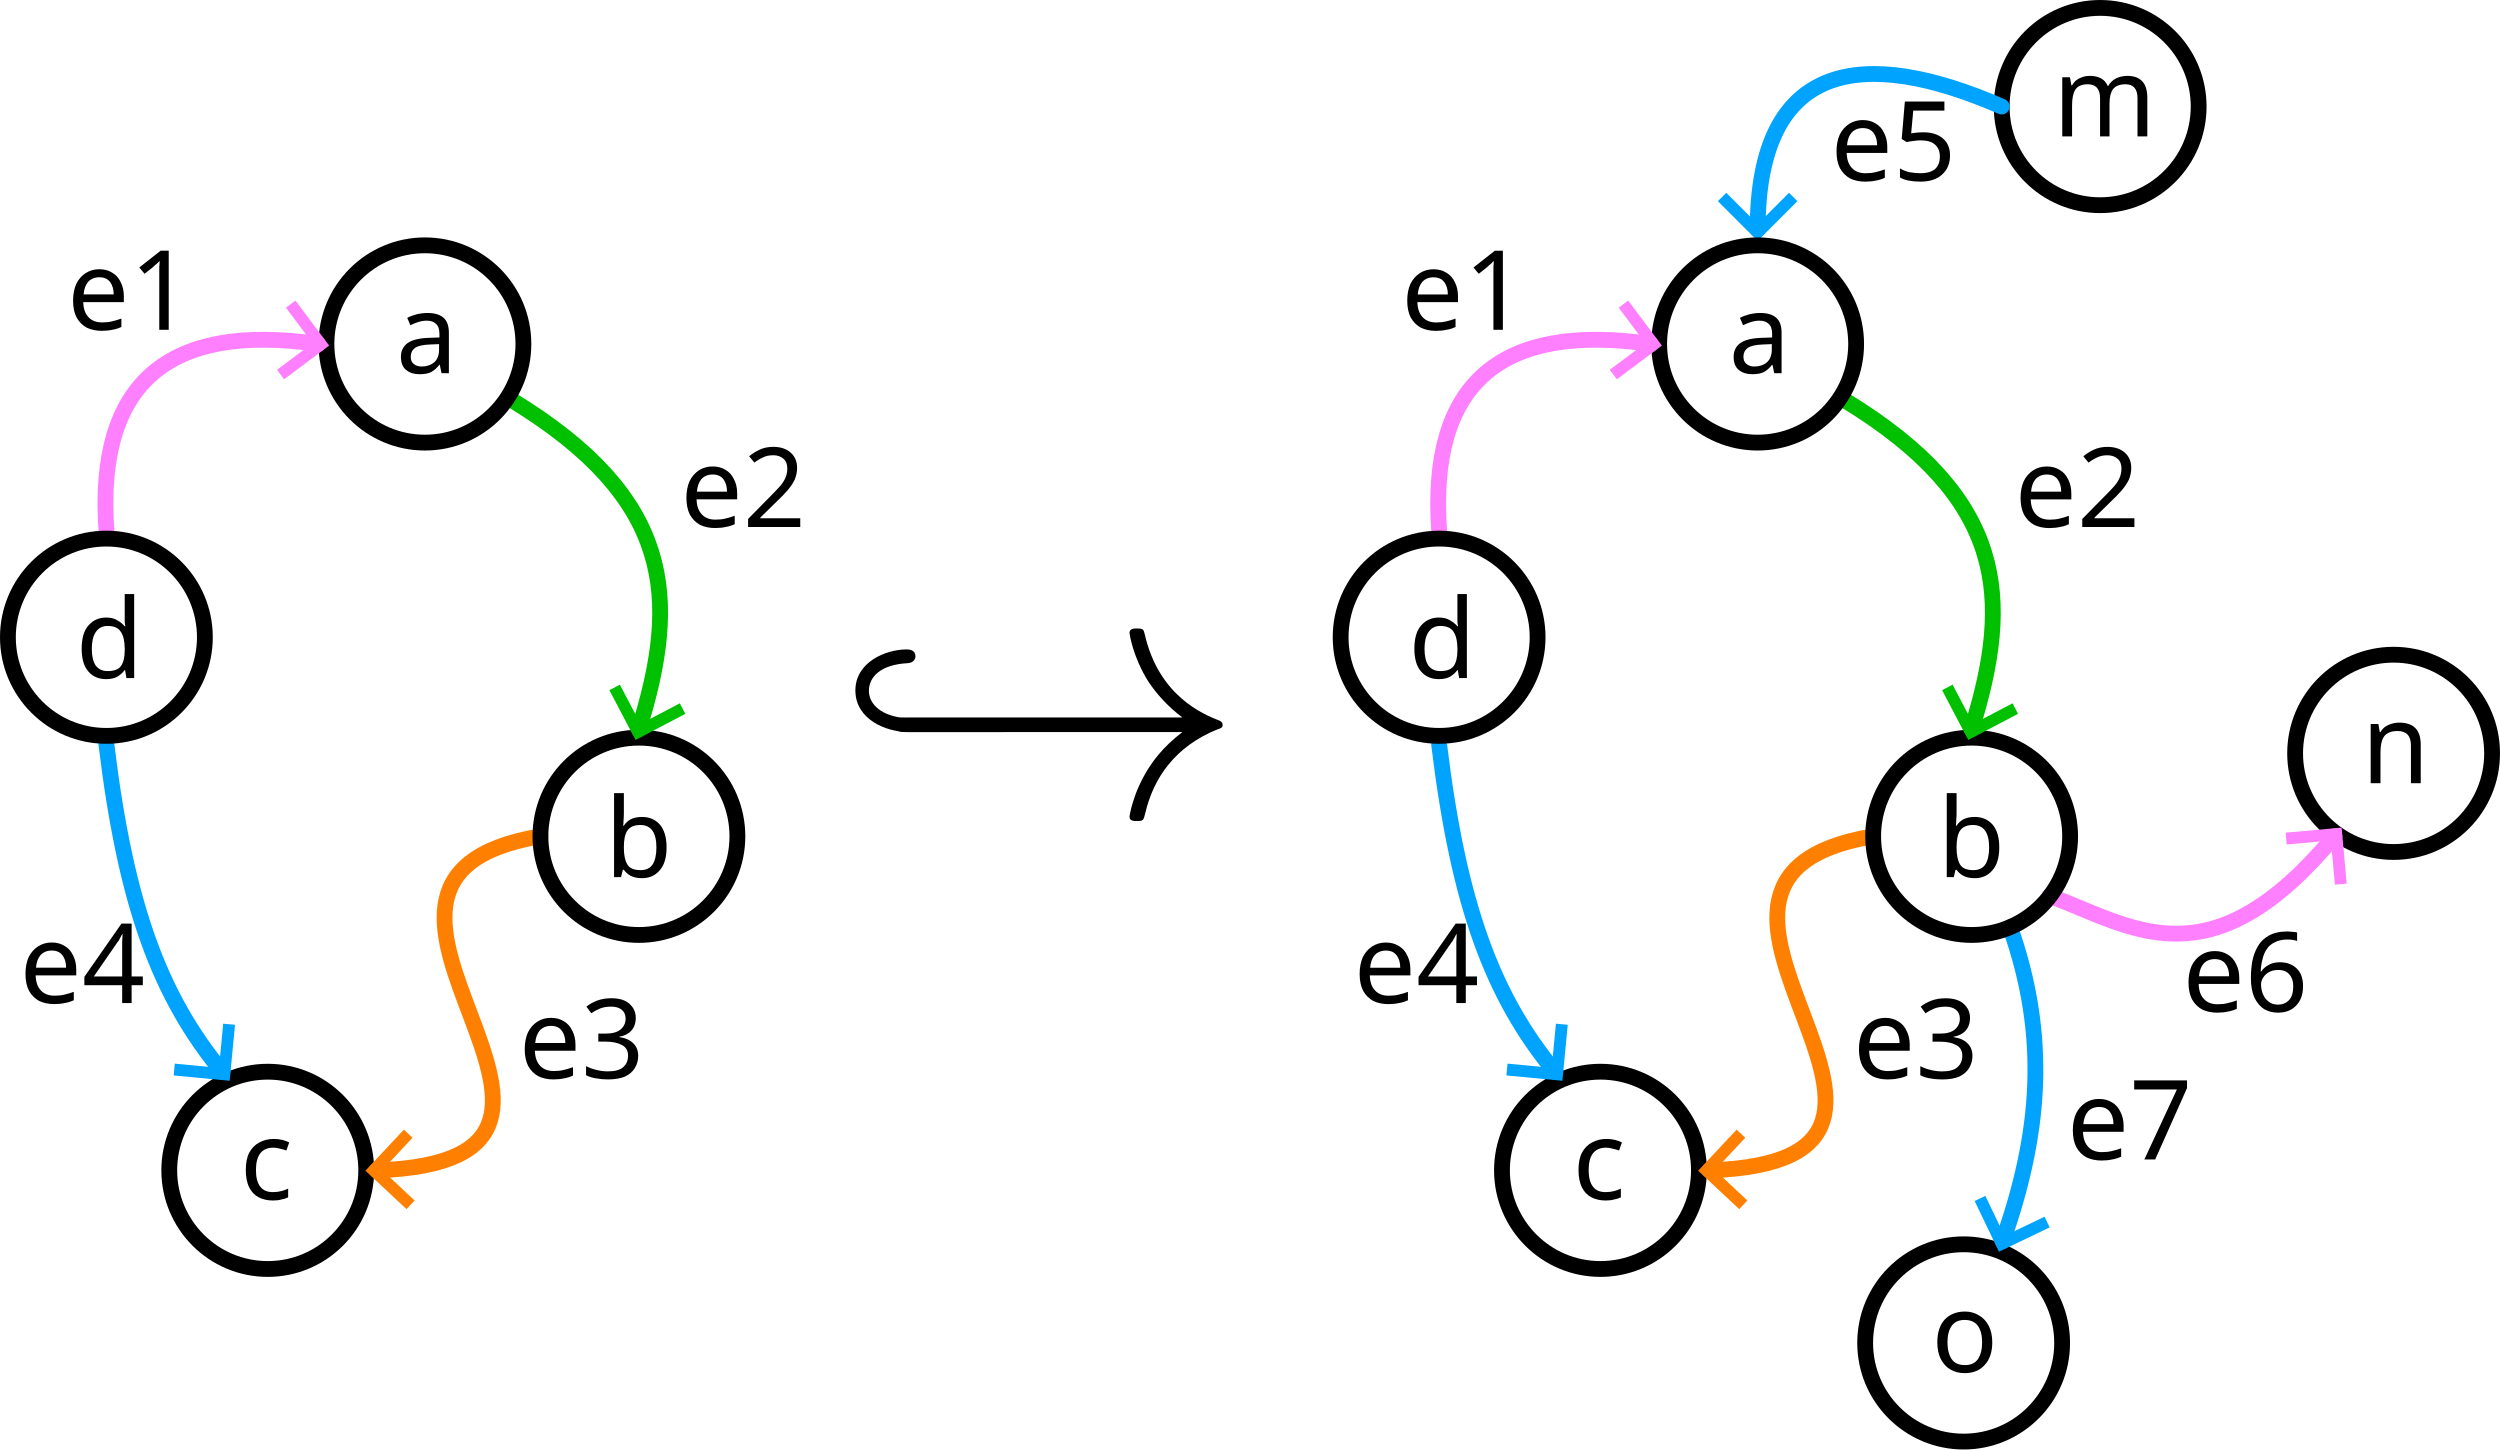
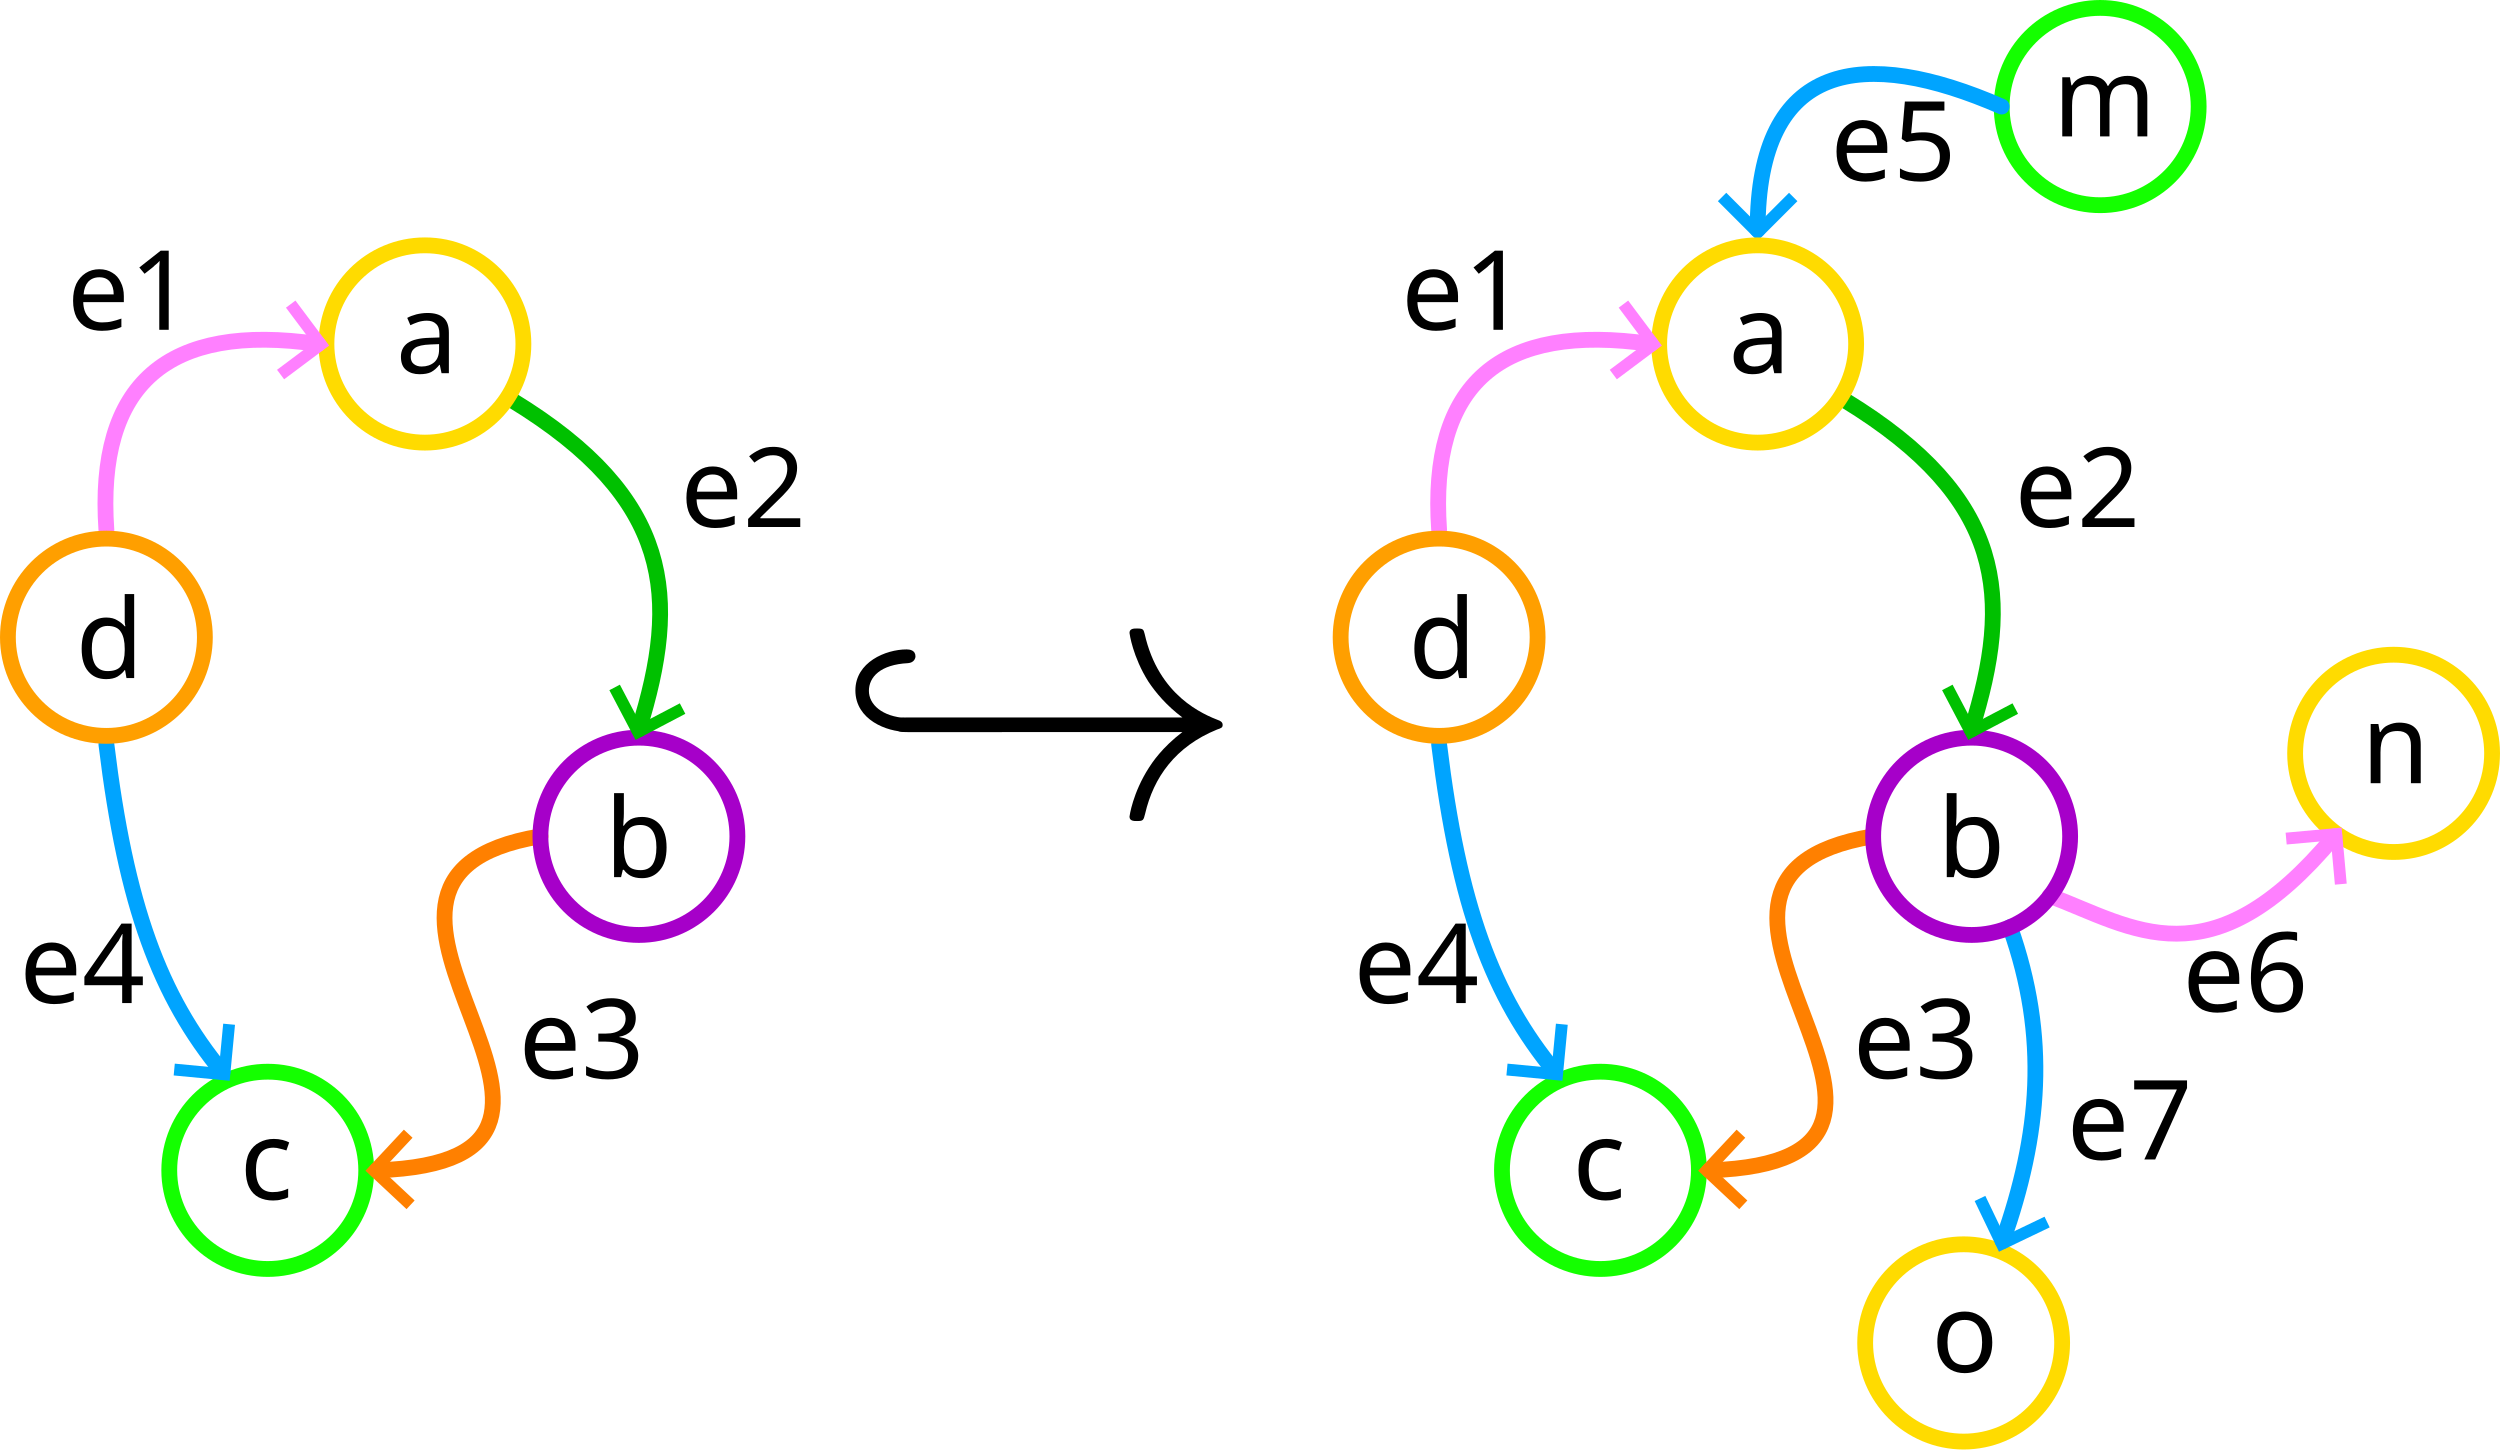
<svg xmlns="http://www.w3.org/2000/svg" width="111.615mm" height="64.714mm" viewBox="0 0 111.615 64.714" version="1.1" id="svg1">
  <defs id="defs1">
    <rect x="435.339" y="97.578" width="152.135" height="87.49" id="rect18" />
    <marker style="overflow:visible" id="marker13" refX="0" refY="0" orient="auto-start-reverse" markerWidth="0.75" markerHeight="1" viewBox="0 0 1 1" preserveAspectRatio="xMidYMid">
      <path style="fill:none;stroke:context-stroke;stroke-width:1;stroke-linecap:butt" d="M 3,-3 0,0 3,3" transform="rotate(180,0.125,0)" id="path13" />
    </marker>
    <marker style="overflow:visible" id="ArrowWide" refX="0" refY="0" orient="auto-start-reverse" markerWidth="0.75" markerHeight="1" viewBox="0 0 1 1" preserveAspectRatio="xMidYMid">
      <path style="fill:none;stroke:context-stroke;stroke-width:1;stroke-linecap:butt" d="M 3,-3 0,0 3,3" transform="rotate(180,0.125,0)" id="path11" />
    </marker>
    <marker style="overflow:visible" id="marker13-2" refX="0" refY="0" orient="auto-start-reverse" markerWidth="0.75" markerHeight="1" viewBox="0 0 1 1" preserveAspectRatio="xMidYMid">
      <path style="fill:none;stroke:context-stroke;stroke-width:1;stroke-linecap:butt" d="M 3,-3 0,0 3,3" transform="rotate(180,0.125,0)" id="path13-0" />
    </marker>
    <marker style="overflow:visible" id="ArrowWide-6" refX="0" refY="0" orient="auto-start-reverse" markerWidth="0.75" markerHeight="1" viewBox="0 0 1 1" preserveAspectRatio="xMidYMid">
      <path style="fill:none;stroke:context-stroke;stroke-width:1;stroke-linecap:butt" d="M 3,-3 0,0 3,3" transform="rotate(180,0.125,0)" id="path11-8" />
    </marker>
  </defs>
  <g id="layer1" transform="translate(16.2359, -46.9449)">
-     <ellipse style="fill:none;fill-opacity:1;stroke:#000000;stroke-width:0.706;stroke-linecap:round;stroke-linejoin:round;stroke-dasharray:none;stroke-opacity:1" id="path1-5-93" cx="77.528" cy="51.702" rx="4.397" ry="4.404" />
-     <ellipse style="fill:none;fill-opacity:1;stroke:#000000;stroke-width:0.706;stroke-linecap:round;stroke-linejoin:round;stroke-dasharray:none;stroke-opacity:1" id="path1-5-9-0" cx="90.629" cy="80.579" rx="4.397" ry="4.404" />
+     <ellipse style="fill:none;fill-opacity:1;stroke:#14ff00;stroke-width:0.706;stroke-linecap:round;stroke-linejoin:round;stroke-dasharray:none;stroke-opacity:1" id="path1-5-93" cx="77.528" cy="51.702" rx="4.397" ry="4.404" />
+     <ellipse style="fill:none;fill-opacity:1;stroke:#ffdb00;stroke-width:0.706;stroke-linecap:round;stroke-linejoin:round;stroke-dasharray:none;stroke-opacity:1" id="path1-5-9-0" cx="90.629" cy="80.579" rx="4.397" ry="4.404" />
    <path style="fill:none;fill-opacity:1;stroke:#00a4ff;stroke-width:0.706;stroke-linecap:round;stroke-linejoin:round;stroke-dasharray:none;stroke-opacity:1;marker-end:url(#ArrowWide)" d="m 73.131,51.702 c -6.145,-2.681 -10.895,-2.091 -10.895,5.493" id="path6" />
-     <ellipse style="fill:none;fill-opacity:1;stroke:#000000;stroke-width:0.706;stroke-linecap:round;stroke-linejoin:round;stroke-dasharray:none;stroke-opacity:1" id="path1-2" cx="71.433" cy="106.902" rx="4.397" ry="4.404" />
+     <ellipse style="fill:none;fill-opacity:1;stroke:#ffdb00;stroke-width:0.706;stroke-linecap:round;stroke-linejoin:round;stroke-dasharray:none;stroke-opacity:1" id="path1-2" cx="71.433" cy="106.902" rx="4.397" ry="4.404" />
    <path style="fill:none;fill-opacity:1;stroke:#00a4ff;stroke-width:0.706;stroke-linecap:round;stroke-linejoin:round;stroke-dasharray:none;stroke-opacity:1;marker-end:url(#ArrowWide)" d="m 73.504,88.338 c 1.748,4.933 1.344,9.264 -0.326,14.013" id="path5" />
    <text xml:space="preserve" style="font-style:normal;font-variant:normal;font-weight:normal;font-stretch:normal;font-size:4.939px;font-family:'Fira Sans';-inkscape-font-specification:'Fira Sans, Normal';font-variant-ligatures:normal;font-variant-caps:normal;font-variant-numeric:normal;font-variant-east-asian:normal;fill:#000000;fill-opacity:1;stroke:none;stroke-width:1.161;stroke-linecap:round;stroke-linejoin:round;stroke-opacity:1" x="53.971" y="100.497" id="text15">
      <tspan id="tspan15" style="font-style:normal;font-variant:normal;font-weight:normal;font-stretch:normal;font-size:4.939px;font-family:'Fira Sans';-inkscape-font-specification:'Fira Sans, Normal';font-variant-ligatures:normal;font-variant-caps:normal;font-variant-numeric:normal;font-variant-east-asian:normal;fill:#000000;fill-opacity:1;stroke:none;stroke-width:1.161" x="53.971" y="100.497">c</tspan>
    </text>
-     <ellipse style="fill:none;fill-opacity:1;stroke:#000000;stroke-width:0.706;stroke-linecap:round;stroke-linejoin:round;stroke-dasharray:none;stroke-opacity:1" id="path1-5" cx="55.218" cy="99.196" rx="4.397" ry="4.404" />
+     <ellipse style="fill:none;fill-opacity:1;stroke:#14ff00;stroke-width:0.706;stroke-linecap:round;stroke-linejoin:round;stroke-dasharray:none;stroke-opacity:1" id="path1-5" cx="55.218" cy="99.196" rx="4.397" ry="4.404" />
    <path style="fill:none;fill-opacity:1;stroke:#ff8000;stroke-width:0.706;stroke-linecap:round;stroke-linejoin:round;stroke-dasharray:none;stroke-opacity:1;marker-start:url(#marker13)" d="m 60.087,99.196 c 13.206,-0.44 -4.451,-12.964 7.305,-14.913" id="path9" />
    <path style="fill:none;fill-opacity:1;stroke:#00a4ff;stroke-width:0.706;stroke-linecap:round;stroke-linejoin:round;stroke-dasharray:none;stroke-opacity:1;marker-end:url(#ArrowWide)" d="m 48.015,80.179 c 0.878,7.228 2.398,11.258 5.181,14.628" id="path4" />
    <path style="fill:none;fill-opacity:1;stroke:#ff80ff;stroke-width:0.706;stroke-linecap:round;stroke-linejoin:round;stroke-dasharray:none;stroke-opacity:1;marker-end:url(#marker13)" d="m 75.273,86.937 c 3.718,1.399 7.163,4.003 12.711,-2.654" id="path25" />
-     <ellipse style="fill:none;fill-opacity:1;stroke:#000000;stroke-width:0.706;stroke-linecap:round;stroke-linejoin:round;stroke-dasharray:none;stroke-opacity:1" id="path1-2-6" cx="71.79" cy="84.283" rx="4.397" ry="4.404" />
+     <ellipse style="fill:none;fill-opacity:1;stroke:#a600c9;stroke-width:0.706;stroke-linecap:round;stroke-linejoin:round;stroke-dasharray:none;stroke-opacity:1" id="path1-2-6" cx="71.79" cy="84.283" rx="4.397" ry="4.404" />
    <path style="fill:none;fill-opacity:1;stroke:#00c000;stroke-width:0.706;stroke-linecap:round;stroke-linejoin:round;stroke-dasharray:none;stroke-opacity:1;marker-end:url(#ArrowWide)" d="m 66.127,64.815 c 7.21,4.402 7.487,8.816 5.662,14.683" id="path3" />
-     <ellipse style="fill:none;fill-opacity:1;stroke:#000000;stroke-width:0.706;stroke-linecap:round;stroke-linejoin:round;stroke-dasharray:none;stroke-opacity:1" id="path1" cx="62.236" cy="62.302" rx="4.397" ry="4.404" />
+     <ellipse style="fill:none;fill-opacity:1;stroke:#ffdb00;stroke-width:0.706;stroke-linecap:round;stroke-linejoin:round;stroke-dasharray:none;stroke-opacity:1" id="path1" cx="62.236" cy="62.302" rx="4.397" ry="4.404" />
    <path style="fill:none;fill-opacity:1;stroke:#ff80ff;stroke-width:0.706;stroke-linecap:round;stroke-linejoin:round;stroke-dasharray:none;stroke-opacity:1;marker-start:url(#marker13)" d="m 57.459,62.302 c -6.709,-0.965 -9.9,1.76 -9.444,8.308" id="path2" />
-     <ellipse style="fill:none;fill-opacity:1;stroke:#000000;stroke-width:0.706;stroke-linecap:round;stroke-linejoin:round;stroke-dasharray:none;stroke-opacity:1" id="path1-0" cx="48.015" cy="75.395" rx="4.397" ry="4.404" />
+     <ellipse style="fill:none;fill-opacity:1;stroke:#ff9f00;stroke-width:0.706;stroke-linecap:round;stroke-linejoin:round;stroke-dasharray:none;stroke-opacity:1" id="path1-0" cx="48.015" cy="75.395" rx="4.397" ry="4.404" />
    <text xml:space="preserve" style="font-style:normal;font-variant:normal;font-weight:normal;font-stretch:normal;font-size:4.939px;font-family:'Fira Sans';-inkscape-font-specification:'Fira Sans, Normal';font-variant-ligatures:normal;font-variant-caps:normal;font-variant-numeric:normal;font-variant-east-asian:normal;fill:#000000;fill-opacity:1;stroke:none;stroke-width:1.161;stroke-linecap:round;stroke-linejoin:round;stroke-opacity:1" x="60.929" y="63.604" id="text13">
      <tspan id="tspan13" style="font-style:normal;font-variant:normal;font-weight:normal;font-stretch:normal;font-size:4.939px;font-family:'Fira Sans';-inkscape-font-specification:'Fira Sans, Normal';font-variant-ligatures:normal;font-variant-caps:normal;font-variant-numeric:normal;font-variant-east-asian:normal;fill:#000000;fill-opacity:1;stroke:none;stroke-width:1.161" x="60.929" y="63.604">a</tspan>
    </text>
    <text xml:space="preserve" style="font-style:normal;font-variant:normal;font-weight:normal;font-stretch:normal;font-size:4.939px;font-family:'Fira Sans';-inkscape-font-specification:'Fira Sans, Normal';font-variant-ligatures:normal;font-variant-caps:normal;font-variant-numeric:normal;font-variant-east-asian:normal;fill:#000000;fill-opacity:1;stroke:none;stroke-width:1.161;stroke-linecap:round;stroke-linejoin:round;stroke-opacity:1" x="70.256" y="86.105" id="text14">
      <tspan id="tspan14" style="font-style:normal;font-variant:normal;font-weight:normal;font-stretch:normal;font-size:4.939px;font-family:'Fira Sans';-inkscape-font-specification:'Fira Sans, Normal';font-variant-ligatures:normal;font-variant-caps:normal;font-variant-numeric:normal;font-variant-east-asian:normal;fill:#000000;fill-opacity:1;stroke:none;stroke-width:1.161" x="70.256" y="86.105">b</tspan>
    </text>
    <text xml:space="preserve" style="font-style:normal;font-variant:normal;font-weight:normal;font-stretch:normal;font-size:4.939px;font-family:'Fira Sans';-inkscape-font-specification:'Fira Sans, Normal';font-variant-ligatures:normal;font-variant-caps:normal;font-variant-numeric:normal;font-variant-east-asian:normal;fill:#000000;fill-opacity:1;stroke:none;stroke-width:1.161;stroke-linecap:round;stroke-linejoin:round;stroke-opacity:1" x="46.644" y="77.217" id="text16">
      <tspan id="tspan16" style="font-style:normal;font-variant:normal;font-weight:normal;font-stretch:normal;font-size:4.939px;font-family:'Fira Sans';-inkscape-font-specification:'Fira Sans, Normal';font-variant-ligatures:normal;font-variant-caps:normal;font-variant-numeric:normal;font-variant-east-asian:normal;fill:#000000;fill-opacity:1;stroke:none;stroke-width:1.161" x="46.644" y="77.217">d</tspan>
    </text>
    <text xml:space="preserve" style="font-style:normal;font-variant:normal;font-weight:normal;font-stretch:normal;font-size:4.939px;font-family:'Fira Sans';-inkscape-font-specification:'Fira Sans, Normal';font-variant-ligatures:normal;font-variant-caps:normal;font-variant-numeric:normal;font-variant-east-asian:normal;fill:#000000;fill-opacity:1;stroke:none;stroke-width:1.161;stroke-linecap:round;stroke-linejoin:round;stroke-opacity:1" x="75.414" y="53.033" id="text13-5">
      <tspan id="tspan13-3" style="font-style:normal;font-variant:normal;font-weight:normal;font-stretch:normal;font-size:4.939px;font-family:'Fira Sans';-inkscape-font-specification:'Fira Sans, Normal';font-variant-ligatures:normal;font-variant-caps:normal;font-variant-numeric:normal;font-variant-east-asian:normal;fill:#000000;fill-opacity:1;stroke:none;stroke-width:1.161" x="75.414" y="53.033">m</tspan>
    </text>
    <text xml:space="preserve" style="font-style:normal;font-variant:normal;font-weight:normal;font-stretch:normal;font-size:4.939px;font-family:'Fira Sans';-inkscape-font-specification:'Fira Sans, Normal';font-variant-ligatures:normal;font-variant-caps:normal;font-variant-numeric:normal;font-variant-east-asian:normal;fill:#000000;fill-opacity:1;stroke:none;stroke-width:1.161;stroke-linecap:round;stroke-linejoin:round;stroke-opacity:1" x="89.184" y="81.91" id="text13-9">
      <tspan id="tspan13-1" style="font-style:normal;font-variant:normal;font-weight:normal;font-stretch:normal;font-size:4.939px;font-family:'Fira Sans';-inkscape-font-specification:'Fira Sans, Normal';font-variant-ligatures:normal;font-variant-caps:normal;font-variant-numeric:normal;font-variant-east-asian:normal;fill:#000000;fill-opacity:1;stroke:none;stroke-width:1.161" x="89.184" y="81.91">n</tspan>
    </text>
    <text xml:space="preserve" style="font-style:normal;font-variant:normal;font-weight:normal;font-stretch:normal;font-size:4.939px;font-family:'Fira Sans';-inkscape-font-specification:'Fira Sans, Normal';font-variant-ligatures:normal;font-variant-caps:normal;font-variant-numeric:normal;font-variant-east-asian:normal;fill:#000000;fill-opacity:1;stroke:none;stroke-width:1.161;stroke-linecap:round;stroke-linejoin:round;stroke-opacity:1" x="69.991" y="108.203" id="text13-93">
      <tspan id="tspan13-6" style="font-style:normal;font-variant:normal;font-weight:normal;font-stretch:normal;font-size:4.939px;font-family:'Fira Sans';-inkscape-font-specification:'Fira Sans, Normal';font-variant-ligatures:normal;font-variant-caps:normal;font-variant-numeric:normal;font-variant-east-asian:normal;fill:#000000;fill-opacity:1;stroke:none;stroke-width:1.161" x="69.991" y="108.203">o</tspan>
    </text>
-     <g id="g1">
-       <text xml:space="preserve" style="font-size:4.939px;font-family:'Fira Sans';-inkscape-font-specification:'Fira Sans, Normal';fill:#000000;fill-opacity:1;stroke:none;stroke-width:3.528;stroke-linecap:round;stroke-linejoin:round;stroke-opacity:1" x="-13.239" y="61.667" id="text1">
-         <tspan id="tspan1" style="fill:#000000;fill-opacity:1;stroke:none;stroke-width:3.528" x="-13.239" y="61.667">e1</tspan>
-       </text>
-       <text xml:space="preserve" style="font-size:4.939px;font-family:'Fira Sans';-inkscape-font-specification:'Fira Sans, Normal';fill:#000000;fill-opacity:1;stroke:none;stroke-width:3.528;stroke-linecap:round;stroke-linejoin:round;stroke-opacity:1" x="14.144" y="70.471" id="text1-6">
-         <tspan id="tspan1-8" style="fill:#000000;fill-opacity:1;stroke:none;stroke-width:3.528" x="14.144" y="70.471">e2</tspan>
-       </text>
-       <text xml:space="preserve" style="font-size:4.939px;font-family:'Fira Sans';-inkscape-font-specification:'Fira Sans, Normal';fill:#000000;fill-opacity:1;stroke:none;stroke-width:3.528;stroke-linecap:round;stroke-linejoin:round;stroke-opacity:1" x="6.927" y="95.09" id="text1-1">
-         <tspan id="tspan1-4" style="fill:#000000;fill-opacity:1;stroke:none;stroke-width:3.528" x="6.927" y="95.09">e3</tspan>
-       </text>
-       <text xml:space="preserve" style="font-size:4.939px;font-family:'Fira Sans';-inkscape-font-specification:'Fira Sans, Normal';fill:#000000;fill-opacity:1;stroke:none;stroke-width:3.528;stroke-linecap:round;stroke-linejoin:round;stroke-opacity:1" x="-15.365" y="91.725" id="text1-68">
-         <tspan id="tspan1-9" style="fill:#000000;fill-opacity:1;stroke:none;stroke-width:3.528" x="-15.365" y="91.725">e4</tspan>
-       </text>
-     </g>
-     <g id="g5" transform="translate(-0.5291667,-0.3812866)">
-       <text xml:space="preserve" style="font-size:4.939px;font-family:'Fira Sans';-inkscape-font-specification:'Fira Sans, Normal';fill:#000000;fill-opacity:1;stroke:none;stroke-width:3.528;stroke-linecap:round;stroke-linejoin:round;stroke-opacity:1" x="46.856" y="62.048" id="text1-9">
-         <tspan id="tspan1-48" style="fill:#000000;fill-opacity:1;stroke:none;stroke-width:3.528" x="46.856" y="62.048">e1</tspan>
-       </text>
-       <text xml:space="preserve" style="font-size:4.939px;font-family:'Fira Sans';-inkscape-font-specification:'Fira Sans, Normal';fill:#000000;fill-opacity:1;stroke:none;stroke-width:3.528;stroke-linecap:round;stroke-linejoin:round;stroke-opacity:1" x="74.239" y="70.853" id="text1-6-1">
-         <tspan id="tspan1-8-2" style="fill:#000000;fill-opacity:1;stroke:none;stroke-width:3.528" x="74.239" y="70.853">e2</tspan>
-       </text>
-       <text xml:space="preserve" style="font-size:4.939px;font-family:'Fira Sans';-inkscape-font-specification:'Fira Sans, Normal';fill:#000000;fill-opacity:1;stroke:none;stroke-width:3.528;stroke-linecap:round;stroke-linejoin:round;stroke-opacity:1" x="67.022" y="95.472" id="text1-1-9">
-         <tspan id="tspan1-4-3" style="fill:#000000;fill-opacity:1;stroke:none;stroke-width:3.528" x="67.022" y="95.472">e3</tspan>
-       </text>
-       <text xml:space="preserve" style="font-size:4.939px;font-family:'Fira Sans';-inkscape-font-specification:'Fira Sans, Normal';fill:#000000;fill-opacity:1;stroke:none;stroke-width:3.528;stroke-linecap:round;stroke-linejoin:round;stroke-opacity:1" x="44.73" y="92.107" id="text1-68-9">
-         <tspan id="tspan1-9-0" style="fill:#000000;fill-opacity:1;stroke:none;stroke-width:3.528" x="44.73" y="92.107">e4</tspan>
-       </text>
-     </g>
+     <text xml:space="preserve" style="font-size:4.939px;font-family:'Fira Sans';-inkscape-font-specification:'Fira Sans, Normal';fill:#000000;fill-opacity:1;stroke:none;stroke-width:3.528;stroke-linecap:round;stroke-linejoin:round;stroke-opacity:1" x="-13.239" y="61.667" id="text1">
+       <tspan id="tspan1" style="fill:#000000;fill-opacity:1;stroke:none;stroke-width:3.528" x="-13.239" y="61.667">e1</tspan>
+     </text>
+     <text xml:space="preserve" style="font-size:4.939px;font-family:'Fira Sans';-inkscape-font-specification:'Fira Sans, Normal';fill:#000000;fill-opacity:1;stroke:none;stroke-width:3.528;stroke-linecap:round;stroke-linejoin:round;stroke-opacity:1" x="14.144" y="70.471" id="text1-6">
+       <tspan id="tspan1-8" style="fill:#000000;fill-opacity:1;stroke:none;stroke-width:3.528" x="14.144" y="70.471">e2</tspan>
+     </text>
+     <text xml:space="preserve" style="font-size:4.939px;font-family:'Fira Sans';-inkscape-font-specification:'Fira Sans, Normal';fill:#000000;fill-opacity:1;stroke:none;stroke-width:3.528;stroke-linecap:round;stroke-linejoin:round;stroke-opacity:1" x="6.927" y="95.09" id="text1-1">
+       <tspan id="tspan1-4" style="fill:#000000;fill-opacity:1;stroke:none;stroke-width:3.528" x="6.927" y="95.09">e3</tspan>
+     </text>
+     <text xml:space="preserve" style="font-size:4.939px;font-family:'Fira Sans';-inkscape-font-specification:'Fira Sans, Normal';fill:#000000;fill-opacity:1;stroke:none;stroke-width:3.528;stroke-linecap:round;stroke-linejoin:round;stroke-opacity:1" x="-15.365" y="91.725" id="text1-68">
+       <tspan id="tspan1-9" style="fill:#000000;fill-opacity:1;stroke:none;stroke-width:3.528" x="-15.365" y="91.725">e4</tspan>
+     </text>
+     <text xml:space="preserve" style="font-size:4.939px;font-family:'Fira Sans';-inkscape-font-specification:'Fira Sans, Normal';fill:#000000;fill-opacity:1;stroke:none;stroke-width:3.528;stroke-linecap:round;stroke-linejoin:round;stroke-opacity:1" x="46.327" y="61.667" id="text1-9">
+       <tspan id="tspan1-48" style="fill:#000000;fill-opacity:1;stroke:none;stroke-width:3.528" x="46.327" y="61.667">e1</tspan>
+     </text>
+     <text xml:space="preserve" style="font-size:4.939px;font-family:'Fira Sans';-inkscape-font-specification:'Fira Sans, Normal';fill:#000000;fill-opacity:1;stroke:none;stroke-width:3.528;stroke-linecap:round;stroke-linejoin:round;stroke-opacity:1" x="73.709" y="70.471" id="text1-6-1">
+       <tspan id="tspan1-8-2" style="fill:#000000;fill-opacity:1;stroke:none;stroke-width:3.528" x="73.709" y="70.471">e2</tspan>
+     </text>
+     <text xml:space="preserve" style="font-size:4.939px;font-family:'Fira Sans';-inkscape-font-specification:'Fira Sans, Normal';fill:#000000;fill-opacity:1;stroke:none;stroke-width:3.528;stroke-linecap:round;stroke-linejoin:round;stroke-opacity:1" x="66.493" y="95.09" id="text1-1-9">
+       <tspan id="tspan1-4-3" style="fill:#000000;fill-opacity:1;stroke:none;stroke-width:3.528" x="66.493" y="95.09">e3</tspan>
+     </text>
+     <text xml:space="preserve" style="font-size:4.939px;font-family:'Fira Sans';-inkscape-font-specification:'Fira Sans, Normal';fill:#000000;fill-opacity:1;stroke:none;stroke-width:3.528;stroke-linecap:round;stroke-linejoin:round;stroke-opacity:1" x="44.201" y="91.725" id="text1-68-9">
+       <tspan id="tspan1-9-0" style="fill:#000000;fill-opacity:1;stroke:none;stroke-width:3.528" x="44.201" y="91.725">e4</tspan>
+     </text>
    <text xml:space="preserve" style="font-size:4.939px;font-family:'Fira Sans';-inkscape-font-specification:'Fira Sans, Normal';fill:#000000;fill-opacity:1;stroke:none;stroke-width:3.528;stroke-linecap:round;stroke-linejoin:round;stroke-opacity:1" x="65.493" y="55.006" id="text1-0">
      <tspan id="tspan1-91" style="fill:#000000;fill-opacity:1;stroke:none;stroke-width:3.528" x="65.493" y="55.006">e5</tspan>
    </text>
    <text xml:space="preserve" style="font-size:4.939px;font-family:'Fira Sans';-inkscape-font-specification:'Fira Sans, Normal';fill:#000000;fill-opacity:1;stroke:none;stroke-width:3.528;stroke-linecap:round;stroke-linejoin:round;stroke-opacity:1" x="81.206" y="92.107" id="text1-15">
      <tspan id="tspan1-97" style="fill:#000000;fill-opacity:1;stroke:none;stroke-width:3.528" x="81.206" y="92.107">e6</tspan>
    </text>
    <text xml:space="preserve" style="font-size:4.939px;font-family:'Fira Sans';-inkscape-font-specification:'Fira Sans, Normal';fill:#000000;fill-opacity:1;stroke:none;stroke-width:3.528;stroke-linecap:round;stroke-linejoin:round;stroke-opacity:1" x="76.044" y="98.711" id="text1-3">
      <tspan id="tspan1-6" style="fill:#000000;fill-opacity:1;stroke:none;stroke-width:3.528" x="76.044" y="98.711">e7</tspan>
    </text>
-     <g id="g2">
-       <text xml:space="preserve" style="font-style:normal;font-variant:normal;font-weight:normal;font-stretch:normal;font-size:4.939px;font-family:'Fira Sans';-inkscape-font-specification:'Fira Sans, Normal';font-variant-ligatures:normal;font-variant-caps:normal;font-variant-numeric:normal;font-variant-east-asian:normal;fill:#000000;fill-opacity:1;stroke:none;stroke-width:1.161;stroke-linecap:round;stroke-linejoin:round;stroke-opacity:1" x="-5.529" y="100.497" id="text15-9">
-         <tspan id="tspan15-1" style="font-style:normal;font-variant:normal;font-weight:normal;font-stretch:normal;font-size:4.939px;font-family:'Fira Sans';-inkscape-font-specification:'Fira Sans, Normal';font-variant-ligatures:normal;font-variant-caps:normal;font-variant-numeric:normal;font-variant-east-asian:normal;fill:#000000;fill-opacity:1;stroke:none;stroke-width:1.161" x="-5.529" y="100.497">c</tspan>
-       </text>
-       <ellipse style="fill:none;fill-opacity:1;stroke:#000000;stroke-width:0.706;stroke-linecap:round;stroke-linejoin:round;stroke-dasharray:none;stroke-opacity:1" id="path1-5-4" cx="-4.282" cy="99.196" rx="4.397" ry="4.404" />
-       <path style="fill:none;fill-opacity:1;stroke:#00a4ff;stroke-width:0.706;stroke-linecap:round;stroke-linejoin:round;stroke-dasharray:none;stroke-opacity:1;marker-end:url(#ArrowWide-6)" d="m -11.486,80.179 c 0.878,7.228 2.398,11.258 5.181,14.628" id="path6-8" />
-       <path style="fill:none;fill-opacity:1;stroke:#ff8000;stroke-width:0.706;stroke-linecap:round;stroke-linejoin:round;stroke-dasharray:none;stroke-opacity:1;marker-start:url(#marker13-2)" d="M 0.586,99.196 C 13.793,98.756 -3.865,86.231 7.892,84.283" id="path9-7" />
-       <ellipse style="fill:none;fill-opacity:1;stroke:#000000;stroke-width:0.706;stroke-linecap:round;stroke-linejoin:round;stroke-dasharray:none;stroke-opacity:1" id="path1-2-6-5" cx="12.289" cy="84.283" rx="4.397" ry="4.404" />
-       <path style="fill:none;fill-opacity:1;stroke:#00c000;stroke-width:0.706;stroke-linecap:round;stroke-linejoin:round;stroke-dasharray:none;stroke-opacity:1;marker-end:url(#ArrowWide-6)" d="m 6.627,64.815 c 7.21,4.402 7.487,8.816 5.662,14.683" id="path5-4" />
-       <ellipse style="fill:none;fill-opacity:1;stroke:#000000;stroke-width:0.706;stroke-linecap:round;stroke-linejoin:round;stroke-dasharray:none;stroke-opacity:1" id="ellipse3" cx="2.735" cy="62.302" rx="4.397" ry="4.404" />
-       <path style="fill:none;fill-opacity:1;stroke:#ff80ff;stroke-width:0.706;stroke-linecap:round;stroke-linejoin:round;stroke-dasharray:none;stroke-opacity:1;marker-start:url(#marker13-2)" d="m -2.042,62.302 c -6.709,-0.965 -9.9,1.76 -9.444,8.308" id="path4-0" />
-       <ellipse style="fill:none;fill-opacity:1;stroke:#000000;stroke-width:0.706;stroke-linecap:round;stroke-linejoin:round;stroke-dasharray:none;stroke-opacity:1" id="path1-0-9" cx="-11.486" cy="75.395" rx="4.397" ry="4.404" />
-       <text xml:space="preserve" style="font-style:normal;font-variant:normal;font-weight:normal;font-stretch:normal;font-size:4.939px;font-family:'Fira Sans';-inkscape-font-specification:'Fira Sans, Normal';font-variant-ligatures:normal;font-variant-caps:normal;font-variant-numeric:normal;font-variant-east-asian:normal;fill:#000000;fill-opacity:1;stroke:none;stroke-width:1.161;stroke-linecap:round;stroke-linejoin:round;stroke-opacity:1" x="1.429" y="63.604" id="text13-2">
-         <tspan id="tspan13-7" style="font-style:normal;font-variant:normal;font-weight:normal;font-stretch:normal;font-size:4.939px;font-family:'Fira Sans';-inkscape-font-specification:'Fira Sans, Normal';font-variant-ligatures:normal;font-variant-caps:normal;font-variant-numeric:normal;font-variant-east-asian:normal;fill:#000000;fill-opacity:1;stroke:none;stroke-width:1.161" x="1.429" y="63.604">a</tspan>
-       </text>
-       <text xml:space="preserve" style="font-style:normal;font-variant:normal;font-weight:normal;font-stretch:normal;font-size:4.939px;font-family:'Fira Sans';-inkscape-font-specification:'Fira Sans, Normal';font-variant-ligatures:normal;font-variant-caps:normal;font-variant-numeric:normal;font-variant-east-asian:normal;fill:#000000;fill-opacity:1;stroke:none;stroke-width:1.161;stroke-linecap:round;stroke-linejoin:round;stroke-opacity:1" x="10.756" y="86.105" id="text14-2">
-         <tspan id="tspan14-2" style="font-style:normal;font-variant:normal;font-weight:normal;font-stretch:normal;font-size:4.939px;font-family:'Fira Sans';-inkscape-font-specification:'Fira Sans, Normal';font-variant-ligatures:normal;font-variant-caps:normal;font-variant-numeric:normal;font-variant-east-asian:normal;fill:#000000;fill-opacity:1;stroke:none;stroke-width:1.161" x="10.756" y="86.105">b</tspan>
-       </text>
-       <text xml:space="preserve" style="font-style:normal;font-variant:normal;font-weight:normal;font-stretch:normal;font-size:4.939px;font-family:'Fira Sans';-inkscape-font-specification:'Fira Sans, Normal';font-variant-ligatures:normal;font-variant-caps:normal;font-variant-numeric:normal;font-variant-east-asian:normal;fill:#000000;fill-opacity:1;stroke:none;stroke-width:1.161;stroke-linecap:round;stroke-linejoin:round;stroke-opacity:1" x="-12.856" y="77.217" id="text16-0">
-         <tspan id="tspan16-6" style="font-style:normal;font-variant:normal;font-weight:normal;font-stretch:normal;font-size:4.939px;font-family:'Fira Sans';-inkscape-font-specification:'Fira Sans, Normal';font-variant-ligatures:normal;font-variant-caps:normal;font-variant-numeric:normal;font-variant-east-asian:normal;fill:#000000;fill-opacity:1;stroke:none;stroke-width:1.161" x="-12.856" y="77.217">d</tspan>
-       </text>
+     <text xml:space="preserve" style="font-style:normal;font-variant:normal;font-weight:normal;font-stretch:normal;font-size:4.939px;font-family:'Fira Sans';-inkscape-font-specification:'Fira Sans, Normal';font-variant-ligatures:normal;font-variant-caps:normal;font-variant-numeric:normal;font-variant-east-asian:normal;fill:#000000;fill-opacity:1;stroke:none;stroke-width:1.161;stroke-linecap:round;stroke-linejoin:round;stroke-opacity:1" x="-5.529" y="100.497" id="text15-9">
+       <tspan id="tspan15-1" style="font-style:normal;font-variant:normal;font-weight:normal;font-stretch:normal;font-size:4.939px;font-family:'Fira Sans';-inkscape-font-specification:'Fira Sans, Normal';font-variant-ligatures:normal;font-variant-caps:normal;font-variant-numeric:normal;font-variant-east-asian:normal;fill:#000000;fill-opacity:1;stroke:none;stroke-width:1.161" x="-5.529" y="100.497">c</tspan>
+     </text>
+     <ellipse style="fill:none;fill-opacity:1;stroke:#14ff00;stroke-width:0.706;stroke-linecap:round;stroke-linejoin:round;stroke-dasharray:none;stroke-opacity:1" id="path1-5-4" cx="-4.282" cy="99.196" rx="4.397" ry="4.404" />
+     <path style="fill:none;fill-opacity:1;stroke:#00a4ff;stroke-width:0.706;stroke-linecap:round;stroke-linejoin:round;stroke-dasharray:none;stroke-opacity:1;marker-end:url(#ArrowWide-6)" d="m -11.486,80.179 c 0.878,7.228 2.398,11.258 5.181,14.628" id="path6-8" />
+     <path style="fill:none;fill-opacity:1;stroke:#ff8000;stroke-width:0.706;stroke-linecap:round;stroke-linejoin:round;stroke-dasharray:none;stroke-opacity:1;marker-start:url(#marker13-2)" d="M 0.586,99.196 C 13.793,98.756 -3.865,86.231 7.892,84.283" id="path9-7" />
+     <ellipse style="fill:none;fill-opacity:1;stroke:#a600c9;stroke-width:0.706;stroke-linecap:round;stroke-linejoin:round;stroke-dasharray:none;stroke-opacity:1" id="path1-2-6-5" cx="12.289" cy="84.283" rx="4.397" ry="4.404" />
+     <path style="fill:none;fill-opacity:1;stroke:#00c000;stroke-width:0.706;stroke-linecap:round;stroke-linejoin:round;stroke-dasharray:none;stroke-opacity:1;marker-end:url(#ArrowWide-6)" d="m 6.627,64.815 c 7.21,4.402 7.487,8.816 5.662,14.683" id="path5-4" />
+     <ellipse style="fill:none;fill-opacity:1;stroke:#ffdb00;stroke-width:0.706;stroke-linecap:round;stroke-linejoin:round;stroke-dasharray:none;stroke-opacity:1" id="ellipse3" cx="2.735" cy="62.302" rx="4.397" ry="4.404" />
+     <path style="fill:none;fill-opacity:1;stroke:#ff80ff;stroke-width:0.706;stroke-linecap:round;stroke-linejoin:round;stroke-dasharray:none;stroke-opacity:1;marker-start:url(#marker13-2)" d="m -2.042,62.302 c -6.709,-0.965 -9.9,1.76 -9.444,8.308" id="path4-0" />
+     <ellipse style="fill:none;fill-opacity:1;stroke:#ff9f00;stroke-width:0.706;stroke-linecap:round;stroke-linejoin:round;stroke-dasharray:none;stroke-opacity:1" id="path1-0-9" cx="-11.486" cy="75.395" rx="4.397" ry="4.404" />
+     <text xml:space="preserve" style="font-style:normal;font-variant:normal;font-weight:normal;font-stretch:normal;font-size:4.939px;font-family:'Fira Sans';-inkscape-font-specification:'Fira Sans, Normal';font-variant-ligatures:normal;font-variant-caps:normal;font-variant-numeric:normal;font-variant-east-asian:normal;fill:#000000;fill-opacity:1;stroke:none;stroke-width:1.161;stroke-linecap:round;stroke-linejoin:round;stroke-opacity:1" x="1.429" y="63.604" id="text13-2">
+       <tspan id="tspan13-7" style="font-style:normal;font-variant:normal;font-weight:normal;font-stretch:normal;font-size:4.939px;font-family:'Fira Sans';-inkscape-font-specification:'Fira Sans, Normal';font-variant-ligatures:normal;font-variant-caps:normal;font-variant-numeric:normal;font-variant-east-asian:normal;fill:#000000;fill-opacity:1;stroke:none;stroke-width:1.161" x="1.429" y="63.604">a</tspan>
+     </text>
+     <text xml:space="preserve" style="font-style:normal;font-variant:normal;font-weight:normal;font-stretch:normal;font-size:4.939px;font-family:'Fira Sans';-inkscape-font-specification:'Fira Sans, Normal';font-variant-ligatures:normal;font-variant-caps:normal;font-variant-numeric:normal;font-variant-east-asian:normal;fill:#000000;fill-opacity:1;stroke:none;stroke-width:1.161;stroke-linecap:round;stroke-linejoin:round;stroke-opacity:1" x="10.756" y="86.105" id="text14-2">
+       <tspan id="tspan14-2" style="font-style:normal;font-variant:normal;font-weight:normal;font-stretch:normal;font-size:4.939px;font-family:'Fira Sans';-inkscape-font-specification:'Fira Sans, Normal';font-variant-ligatures:normal;font-variant-caps:normal;font-variant-numeric:normal;font-variant-east-asian:normal;fill:#000000;fill-opacity:1;stroke:none;stroke-width:1.161" x="10.756" y="86.105">b</tspan>
+     </text>
+     <text xml:space="preserve" style="font-style:normal;font-variant:normal;font-weight:normal;font-stretch:normal;font-size:4.939px;font-family:'Fira Sans';-inkscape-font-specification:'Fira Sans, Normal';font-variant-ligatures:normal;font-variant-caps:normal;font-variant-numeric:normal;font-variant-east-asian:normal;fill:#000000;fill-opacity:1;stroke:none;stroke-width:1.161;stroke-linecap:round;stroke-linejoin:round;stroke-opacity:1" x="-12.856" y="77.217" id="text16-0">
+       <tspan id="tspan16-6" style="font-style:normal;font-variant:normal;font-weight:normal;font-stretch:normal;font-size:4.939px;font-family:'Fira Sans';-inkscape-font-specification:'Fira Sans, Normal';font-variant-ligatures:normal;font-variant-caps:normal;font-variant-numeric:normal;font-variant-east-asian:normal;fill:#000000;fill-opacity:1;stroke:none;stroke-width:1.161" x="-12.856" y="77.217">d</tspan>
+     </text>
+     <text xml:space="preserve" transform="scale(0.2645833)" id="text18" style="font-style:normal;font-variant:normal;font-weight:normal;font-stretch:normal;font-size:18.667px;font-family:'Fira Sans';-inkscape-font-specification:'Fira Sans, Normal';font-variant-ligatures:normal;font-variant-caps:normal;font-variant-numeric:normal;font-variant-east-asian:normal;white-space:pre;shape-inside:url(#rect18);display:inline;fill:#000000;fill-opacity:1;stroke:none;stroke-width:2.667;stroke-linecap:round;stroke-linejoin:round;stroke-dasharray:none;stroke-opacity:1" />
+     <g id="use2" transform="matrix(0.665379,0,0,0.665379,21.05995,83.42405)" style="fill:#000000;fill-opacity:1;stroke-width:0.53">
+       <path d="M 5.375,-6.188 C 5.375,-6.594 4.984,-6.641 4.766,-6.641 3.125,-6.734 2.25,-7.562 2.25,-8.469 c 0,-0.922 0.766,-1.766 2.625,-1.859 0.406,-0.031 0.5,-0.328 0.5,-0.453 0,-0.422 -0.391,-0.469 -0.594,-0.469 -1.406,0 -3.438,0.859 -3.438,2.75 0,1.984 2.125,2.781 3.438,2.781 0.203,0 0.594,-0.031 0.594,-0.469 z m 0,0" id="path32" style="stroke-width:0.53" />
    </g>
-     <text xml:space="preserve" transform="scale(0.2645833)" id="text18" style="font-style:normal;font-variant:normal;font-weight:normal;font-stretch:normal;font-size:18.667px;font-family:'Fira Sans';-inkscape-font-specification:'Fira Sans, Normal';font-variant-ligatures:normal;font-variant-caps:normal;font-variant-numeric:normal;font-variant-east-asian:normal;white-space:pre;shape-inside:url(#rect18);display:inline;fill:#000000;fill-opacity:1;stroke:none;stroke-width:2.667;stroke-linecap:round;stroke-linejoin:round;stroke-dasharray:none;stroke-opacity:1" />
-     <g fill="#000000" fill-opacity="1" id="g3" transform="matrix(0.665379,0,0,0.665379,19.73385,74.61976)" style="stroke-width:0.53">
-       <g id="use2" transform="translate(1.993,13.232)" style="stroke-width:0.53">
-         <path d="M 5.375,-6.188 C 5.375,-6.594 4.984,-6.641 4.766,-6.641 3.125,-6.734 2.25,-7.562 2.25,-8.469 c 0,-0.922 0.766,-1.766 2.625,-1.859 0.406,-0.031 0.5,-0.328 0.5,-0.453 0,-0.422 -0.391,-0.469 -0.594,-0.469 -1.406,0 -3.438,0.859 -3.438,2.75 0,1.984 2.125,2.781 3.438,2.781 0.203,0 0.594,-0.031 0.594,-0.469 z m 0,0" id="path32" style="stroke-width:0.53" />
-       </g>
-     </g>
-     <g fill="#000000" fill-opacity="1" id="g4" transform="matrix(0.665379,0,0,0.665379,19.73385,74.61976)" style="stroke-width:0.53">
-       <g id="use3" transform="translate(4.603,13.232)" style="stroke-width:0.53">
-         <path d="m 20.672,-5.703 c -1.375,1.047 -2.031,2.062 -2.234,2.375 -1.109,1.719 -1.312,3.281 -1.312,3.297 0,0.297 0.297,0.297 0.5,0.297 0.422,0 0.438,-0.047 0.547,-0.484 0.562,-2.438 2.031,-4.516 4.828,-5.656 0.297,-0.094 0.375,-0.141 0.375,-0.312 0,-0.188 -0.156,-0.25 -0.203,-0.281 -1.094,-0.422 -4.094,-1.656 -5.031,-5.828 -0.078,-0.297 -0.094,-0.359 -0.516,-0.359 -0.203,0 -0.5,0 -0.5,0.297 0,0.047 0.219,1.609 1.266,3.266 0.5,0.75 1.219,1.609 2.281,2.406 H 2.25 c -0.438,0 -0.891,0 -0.891,0.5 0,0.484 0.453,0.484 0.891,0.484 z m 0,0" id="path33" style="stroke-width:0.53" />
-       </g>
+     <g id="use3" transform="matrix(0.665379,0,0,0.665379,22.79659,83.42405)" style="fill:#000000;fill-opacity:1;stroke-width:0.53">
+       <path d="m 20.672,-5.703 c -1.375,1.047 -2.031,2.062 -2.234,2.375 -1.109,1.719 -1.312,3.281 -1.312,3.297 0,0.297 0.297,0.297 0.5,0.297 0.422,0 0.438,-0.047 0.547,-0.484 0.562,-2.438 2.031,-4.516 4.828,-5.656 0.297,-0.094 0.375,-0.141 0.375,-0.312 0,-0.188 -0.156,-0.25 -0.203,-0.281 -1.094,-0.422 -4.094,-1.656 -5.031,-5.828 -0.078,-0.297 -0.094,-0.359 -0.516,-0.359 -0.203,0 -0.5,0 -0.5,0.297 0,0.047 0.219,1.609 1.266,3.266 0.5,0.75 1.219,1.609 2.281,2.406 H 2.25 c -0.438,0 -0.891,0 -0.891,0.5 0,0.484 0.453,0.484 0.891,0.484 z m 0,0" id="path33" style="stroke-width:0.53" />
    </g>
  </g>
</svg>
